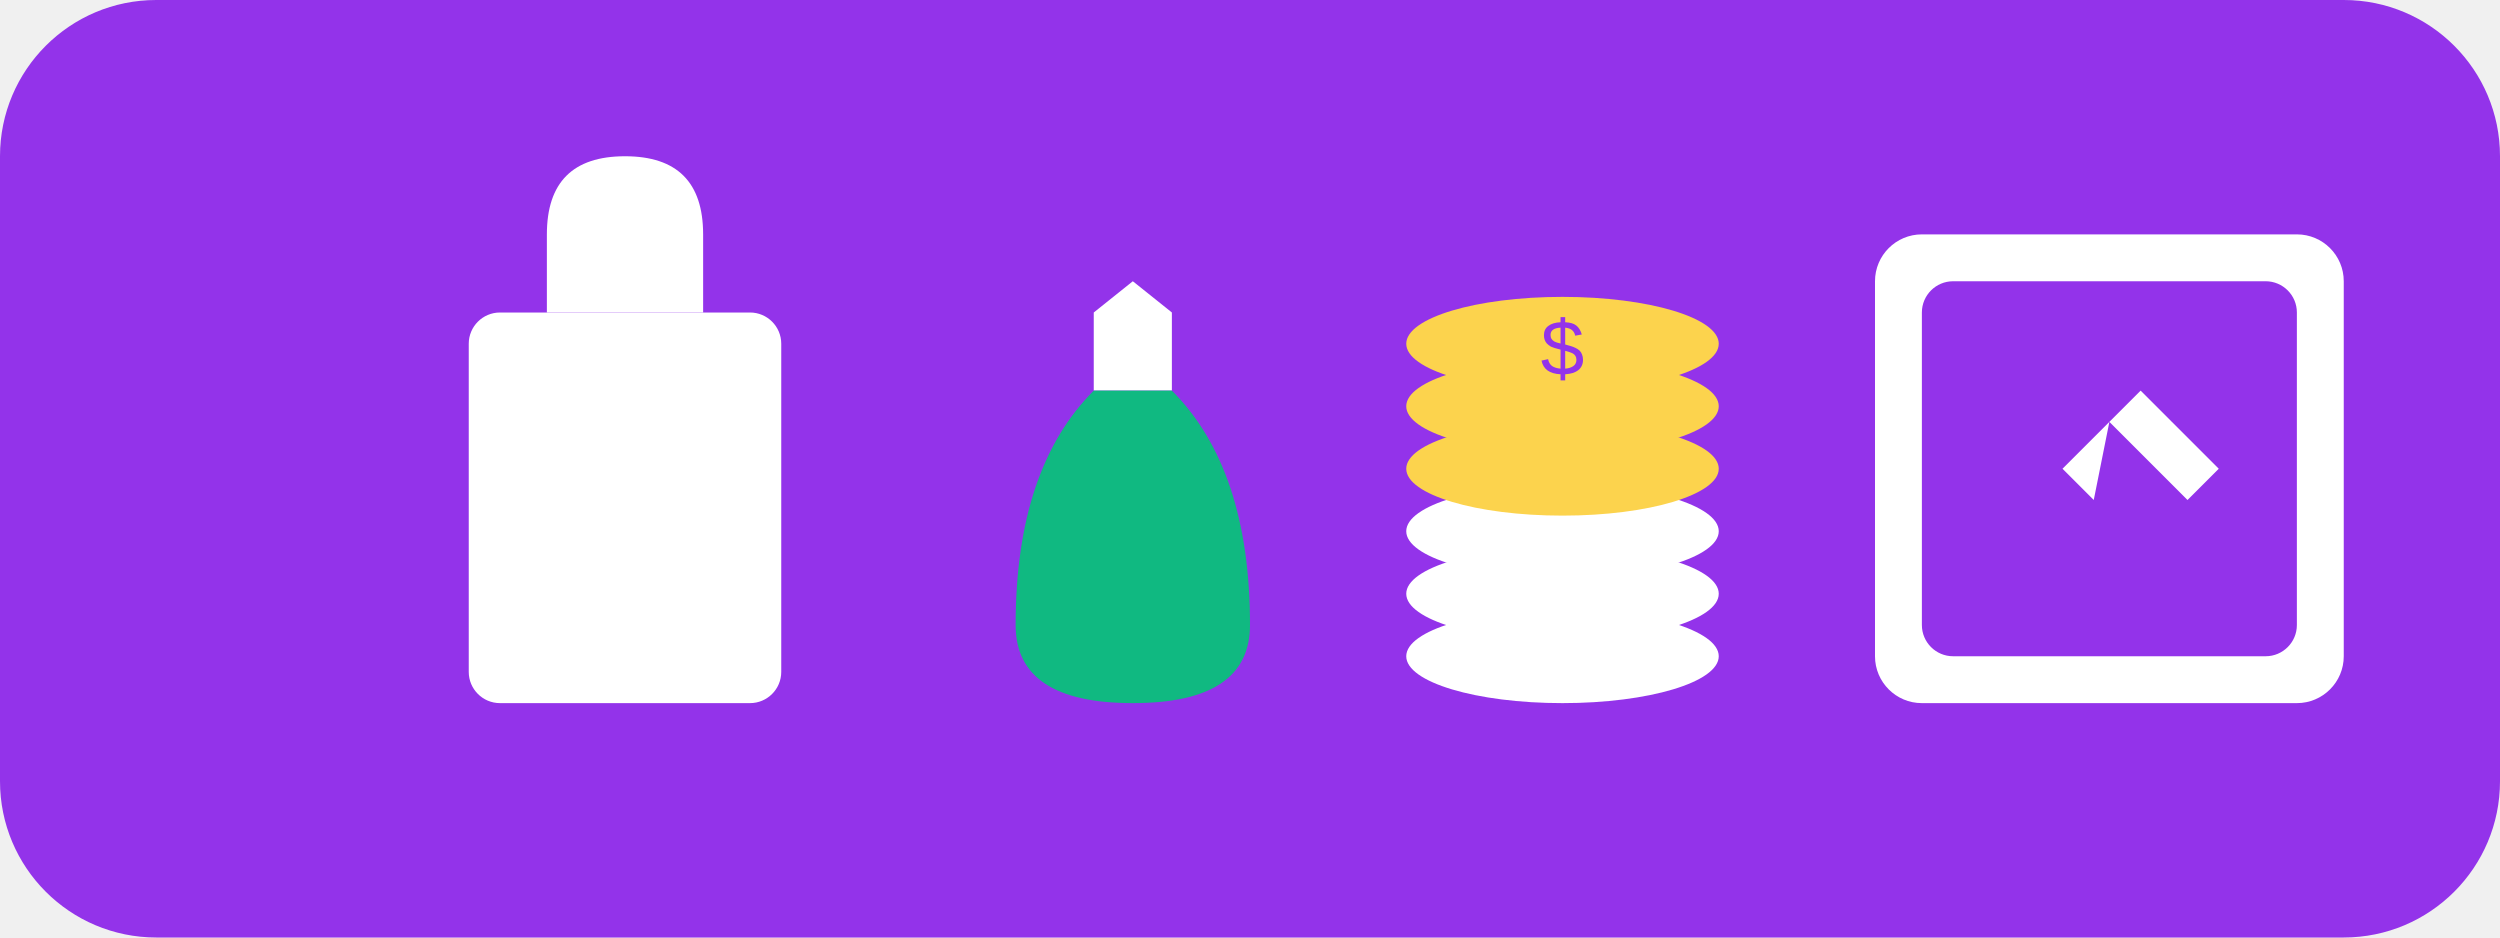
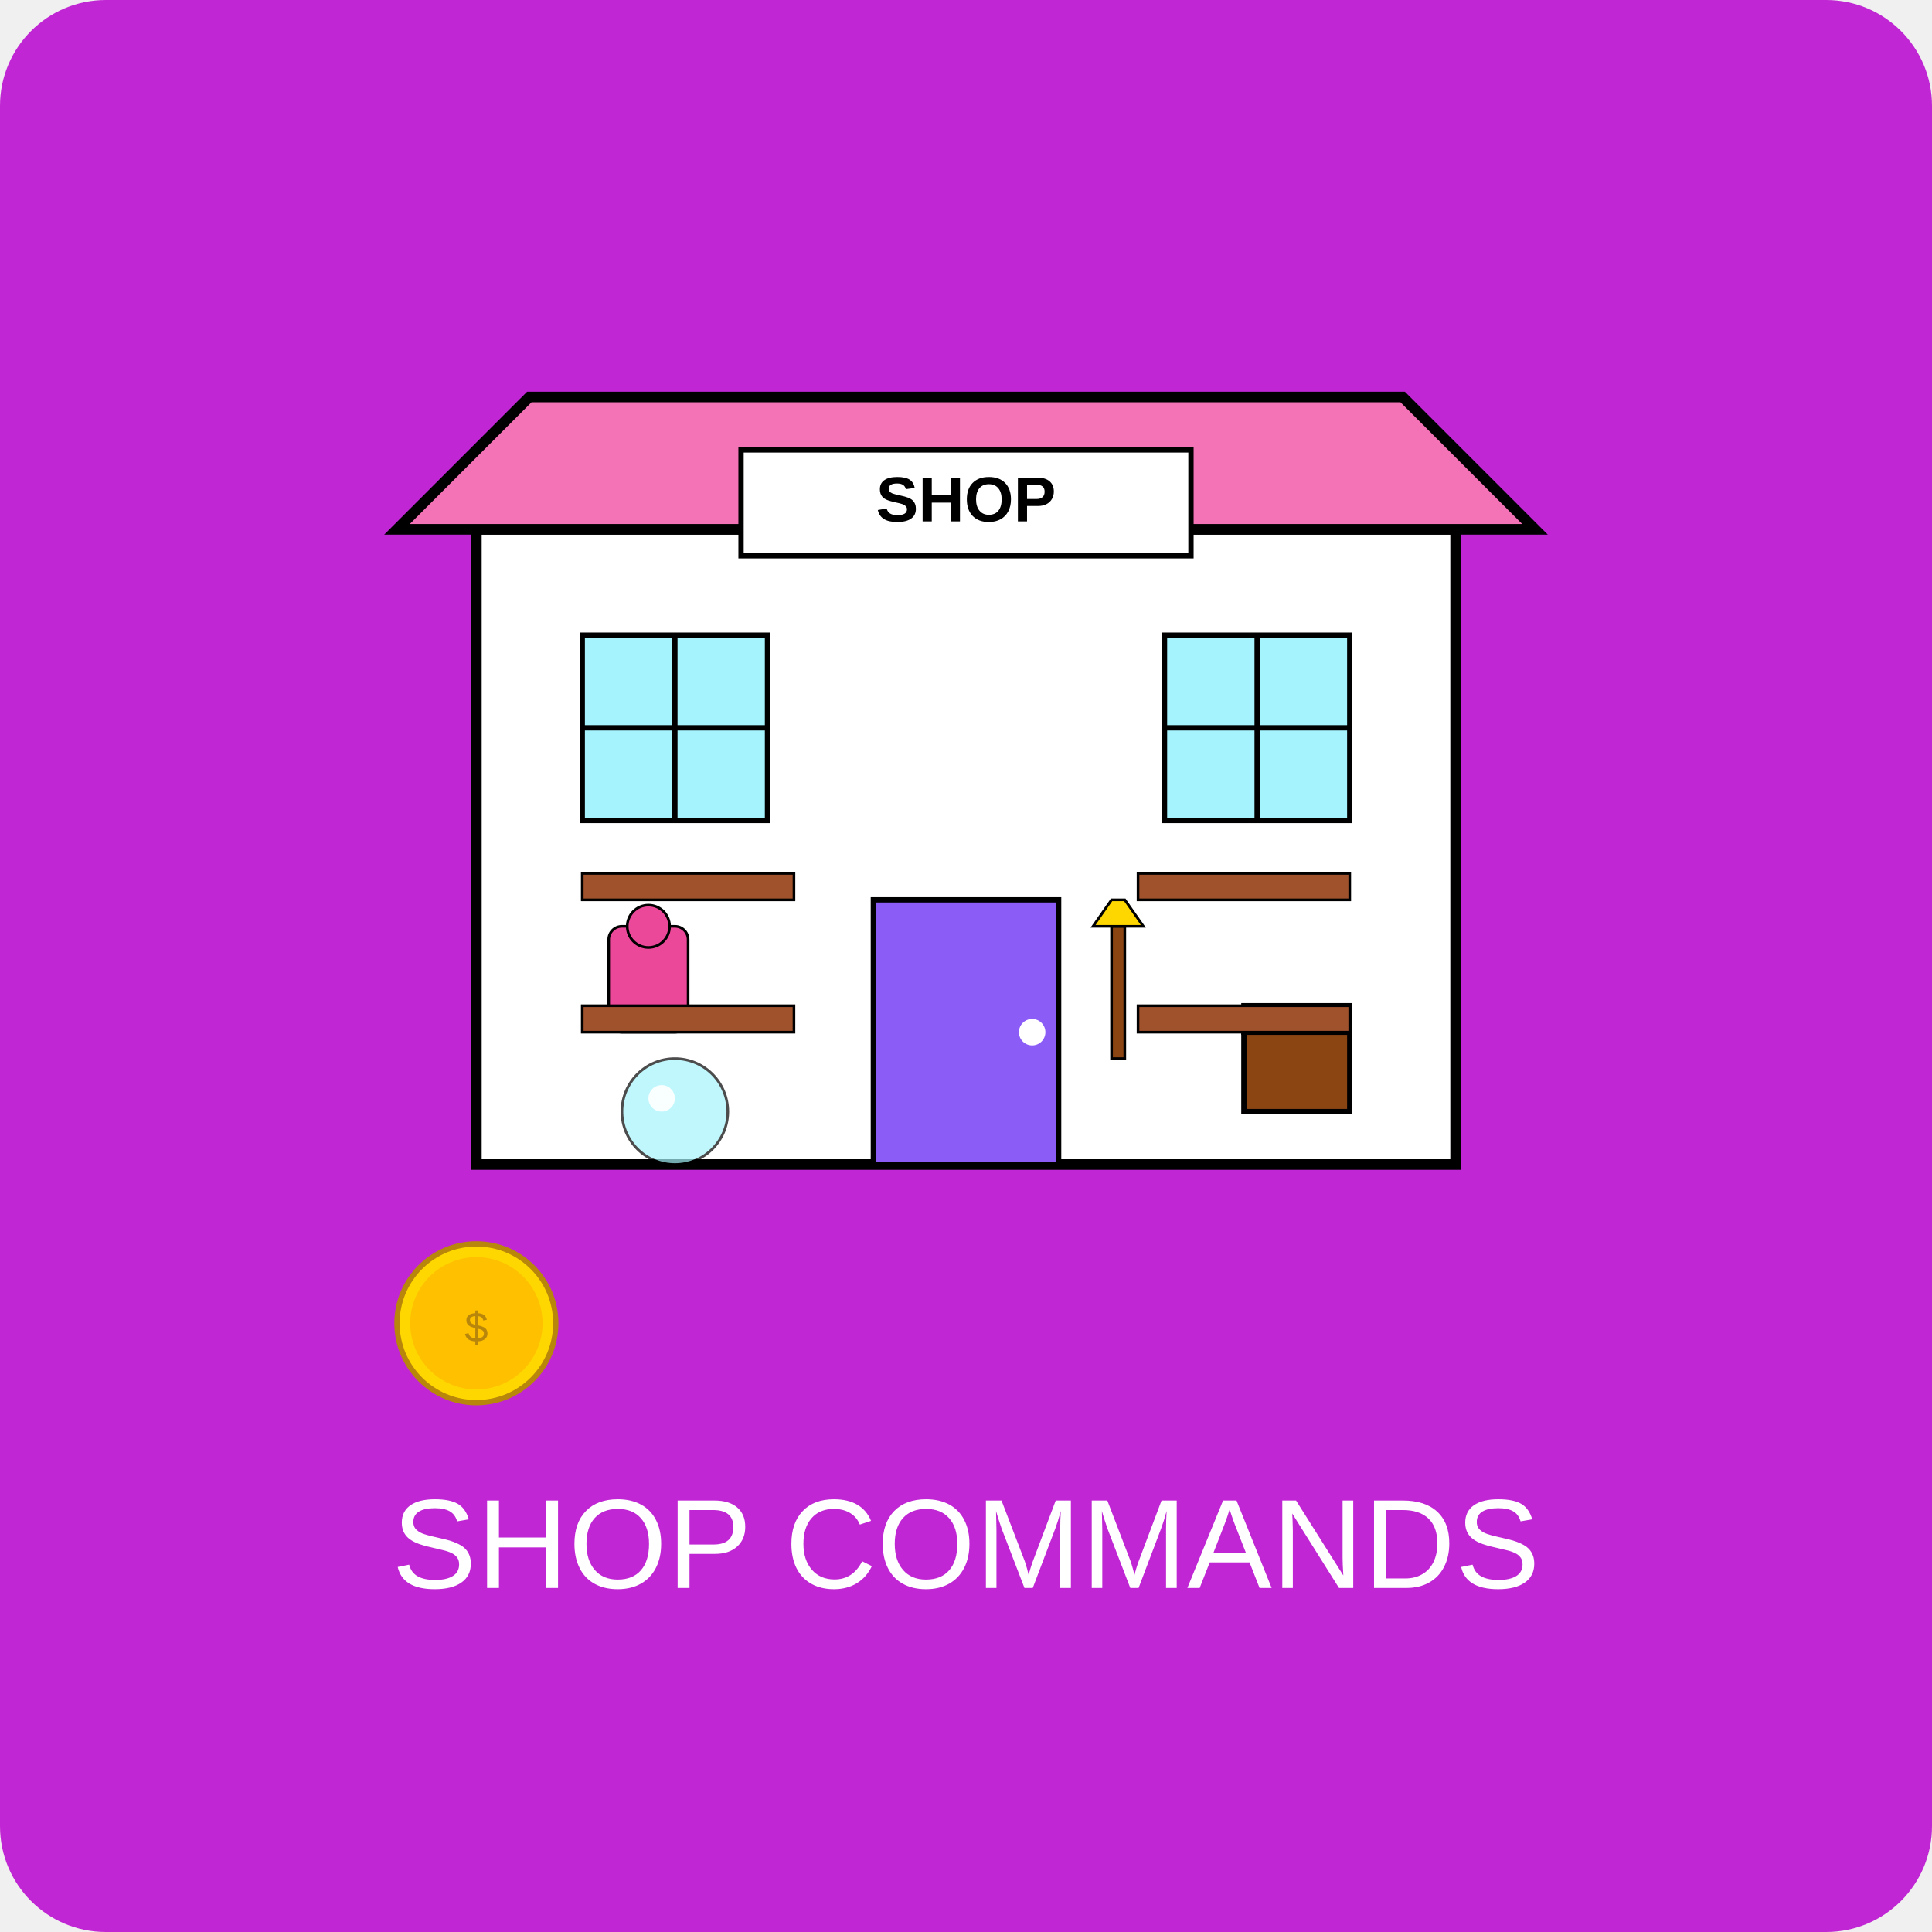
- <svg xmlns="http://www.w3.org/2000/svg" width="160" height="60" viewBox="0 0 160 60">
-   <rect width="160" height="60" rx="10" fill="#9333EA" />
-   <g fill="#FFFFFF">
-     <path d="M35,20 L45,20 L45,15 Q45,10 40,10 Q35,10 35,15 Z" />
-     <rect x="30" y="20" width="20" height="25" rx="2" />
-     <path d="M70,25 L75,25 L75,20 L72.5,18 L70,20 Z" />
-     <path d="M70,25 Q65,30 65,40 Q65,45 72.5,45 Q80,45 80,40 Q80,30 75,25 Z" fill="#10B981" />
-     <ellipse cx="100" cy="42" rx="10" ry="3" />
-     <ellipse cx="100" cy="38" rx="10" ry="3" />
-     <ellipse cx="100" cy="34" rx="10" ry="3" />
-     <ellipse cx="100" cy="30" rx="10" ry="3" fill="#FCD34D" />
-     <ellipse cx="100" cy="26" rx="10" ry="3" fill="#FCD34D" />
-     <ellipse cx="100" cy="22" rx="10" ry="3" fill="#FCD34D" />
-     <text x="100" y="24" font-family="Arial" font-size="5" text-anchor="middle" fill="#9333EA">$</text>
-     <rect x="120" y="15" width="30" height="30" rx="3" />
-     <rect x="123" y="18" width="24" height="24" rx="2" fill="#9333EA" />
-     <path d="M135,27 L140,32 L142,30 L137,25 L132,30 L134,32 L135,27 Z" />
-   </g>
+ <svg xmlns="http://www.w3.org/2000/svg" width="730" height="730" viewBox="0 0 730 730">
+   <rect width="730" height="730" rx="40" fill="#C026D3" />
+   <rect x="180" y="200" width="370" height="240" fill="#FFFFFF" stroke="#000000" stroke-width="4" />
+   <polygon points="150,200 580,200 530,150 200,150" fill="#F472B6" stroke="#000000" stroke-width="4" />
+   <rect x="330" y="340" width="70" height="100" fill="#8B5CF6" stroke="#000000" stroke-width="2" />
+   <circle cx="390" cy="390" r="5" fill="#FFFFFF" />
+   <rect x="220" y="240" width="70" height="70" fill="#A5F3FC" stroke="#000000" stroke-width="2" />
+   <line x1="255" y1="240" x2="255" y2="310" stroke="#000000" stroke-width="2" />
+   <line x1="220" y1="275" x2="290" y2="275" stroke="#000000" stroke-width="2" />
+   <rect x="440" y="240" width="70" height="70" fill="#A5F3FC" stroke="#000000" stroke-width="2" />
+   <line x1="475" y1="240" x2="475" y2="310" stroke="#000000" stroke-width="2" />
+   <line x1="440" y1="275" x2="510" y2="275" stroke="#000000" stroke-width="2" />
+   <rect x="280" y="170" width="170" height="40" fill="#FFFFFF" stroke="#000000" stroke-width="2" />
+   <text x="365" y="197" font-family="Arial, sans-serif" font-size="24" font-weight="bold" text-anchor="middle" fill="#000000">SHOP</text>
+   <rect x="230" y="350" width="30" height="40" rx="5" fill="#EC4899" stroke="#000000" stroke-width="1" />
+   <circle cx="245" cy="350" r="8" fill="#EC4899" stroke="#000000" stroke-width="1" />
+   <circle cx="255" cy="420" r="20" fill="#A5F3FC" stroke="#000000" stroke-width="1" opacity="0.7" />
+   <circle cx="250" cy="415" r="5" fill="#FFFFFF" opacity="0.9" />
+   <rect x="420" y="350" width="5" height="50" fill="#8B4513" stroke="#000000" stroke-width="1" />
+   <polygon points="420,340 425,340 432,350 413,350" fill="#FFD700" stroke="#000000" stroke-width="1" />
+   <rect x="470" y="390" width="40" height="30" fill="#8B4513" stroke="#000000" stroke-width="2" />
+   <rect x="470" y="380" width="40" height="10" fill="#A0522D" stroke="#000000" stroke-width="2" />
+   <circle cx="490" cy="385" r="3" fill="#FFD700" />
+   <rect x="220" y="330" width="80" height="10" fill="#A0522D" stroke="#000000" stroke-width="1" />
+   <rect x="220" y="380" width="80" height="10" fill="#A0522D" stroke="#000000" stroke-width="1" />
+   <rect x="430" y="330" width="80" height="10" fill="#A0522D" stroke="#000000" stroke-width="1" />
+   <rect x="430" y="380" width="80" height="10" fill="#A0522D" stroke="#000000" stroke-width="1" />
+   <circle cx="180" cy="500" r="30" fill="#FFD700" stroke="#B8860B" stroke-width="2" />
+   <circle cx="180" cy="500" r="25" fill="#FFC000" />
+   <text x="180" y="507" font-family="Arial, sans-serif" font-size="16" text-anchor="middle" fill="#B8860B">$</text>
+   <text x="365" y="600" font-family="Arial, sans-serif" font-size="48" text-anchor="middle" fill="#FFFFFF">SHOP COMMANDS</text>
</svg>
